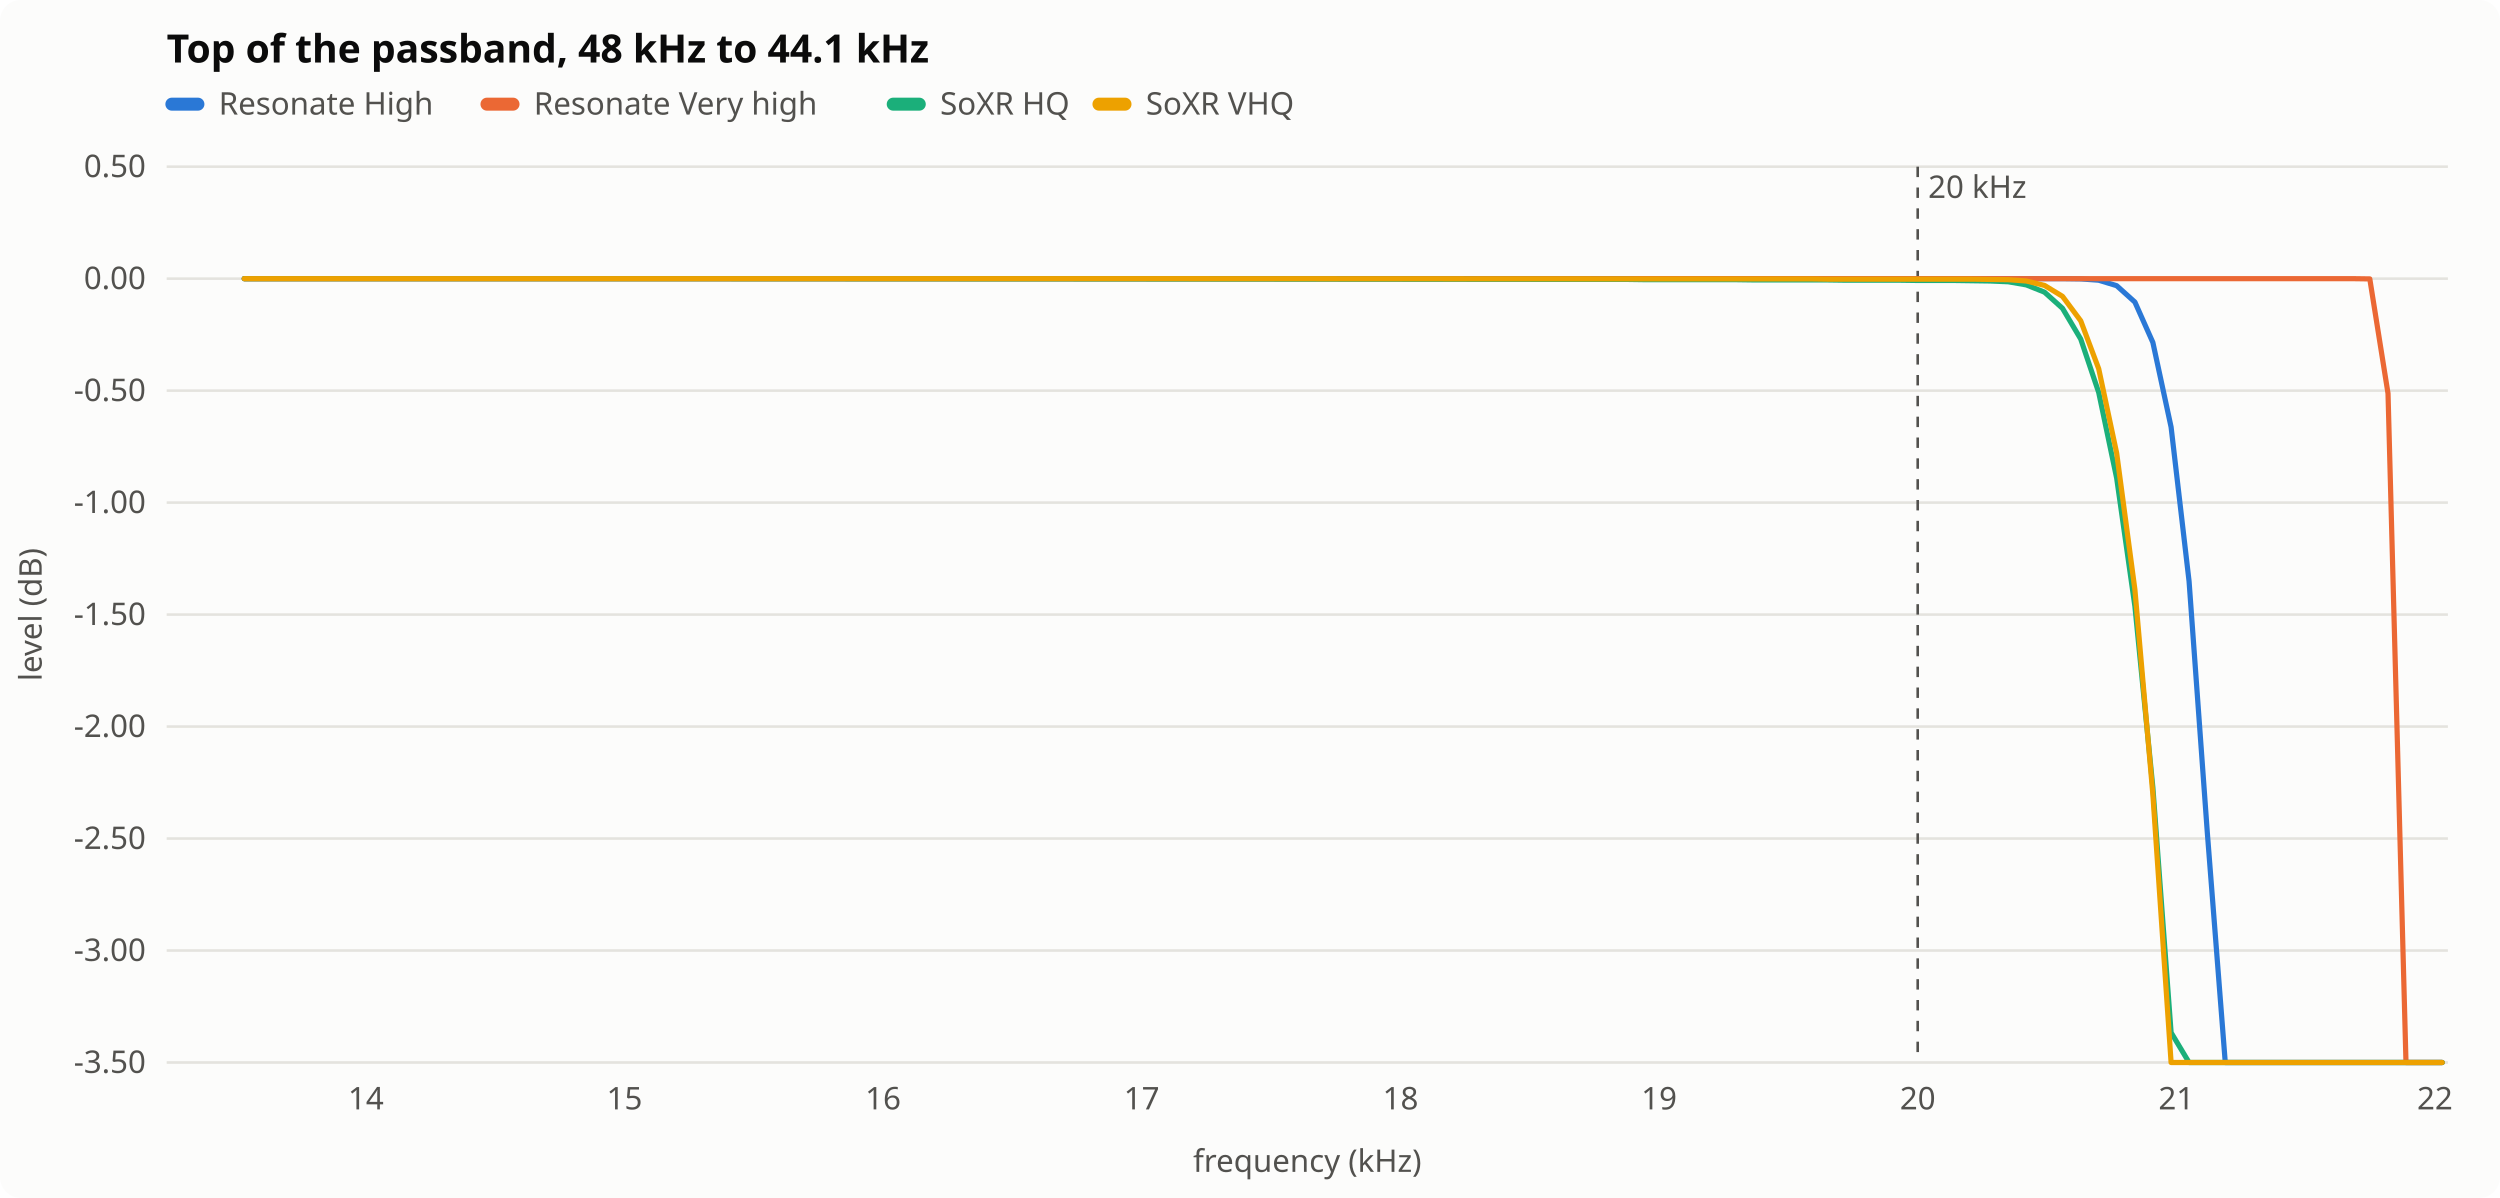
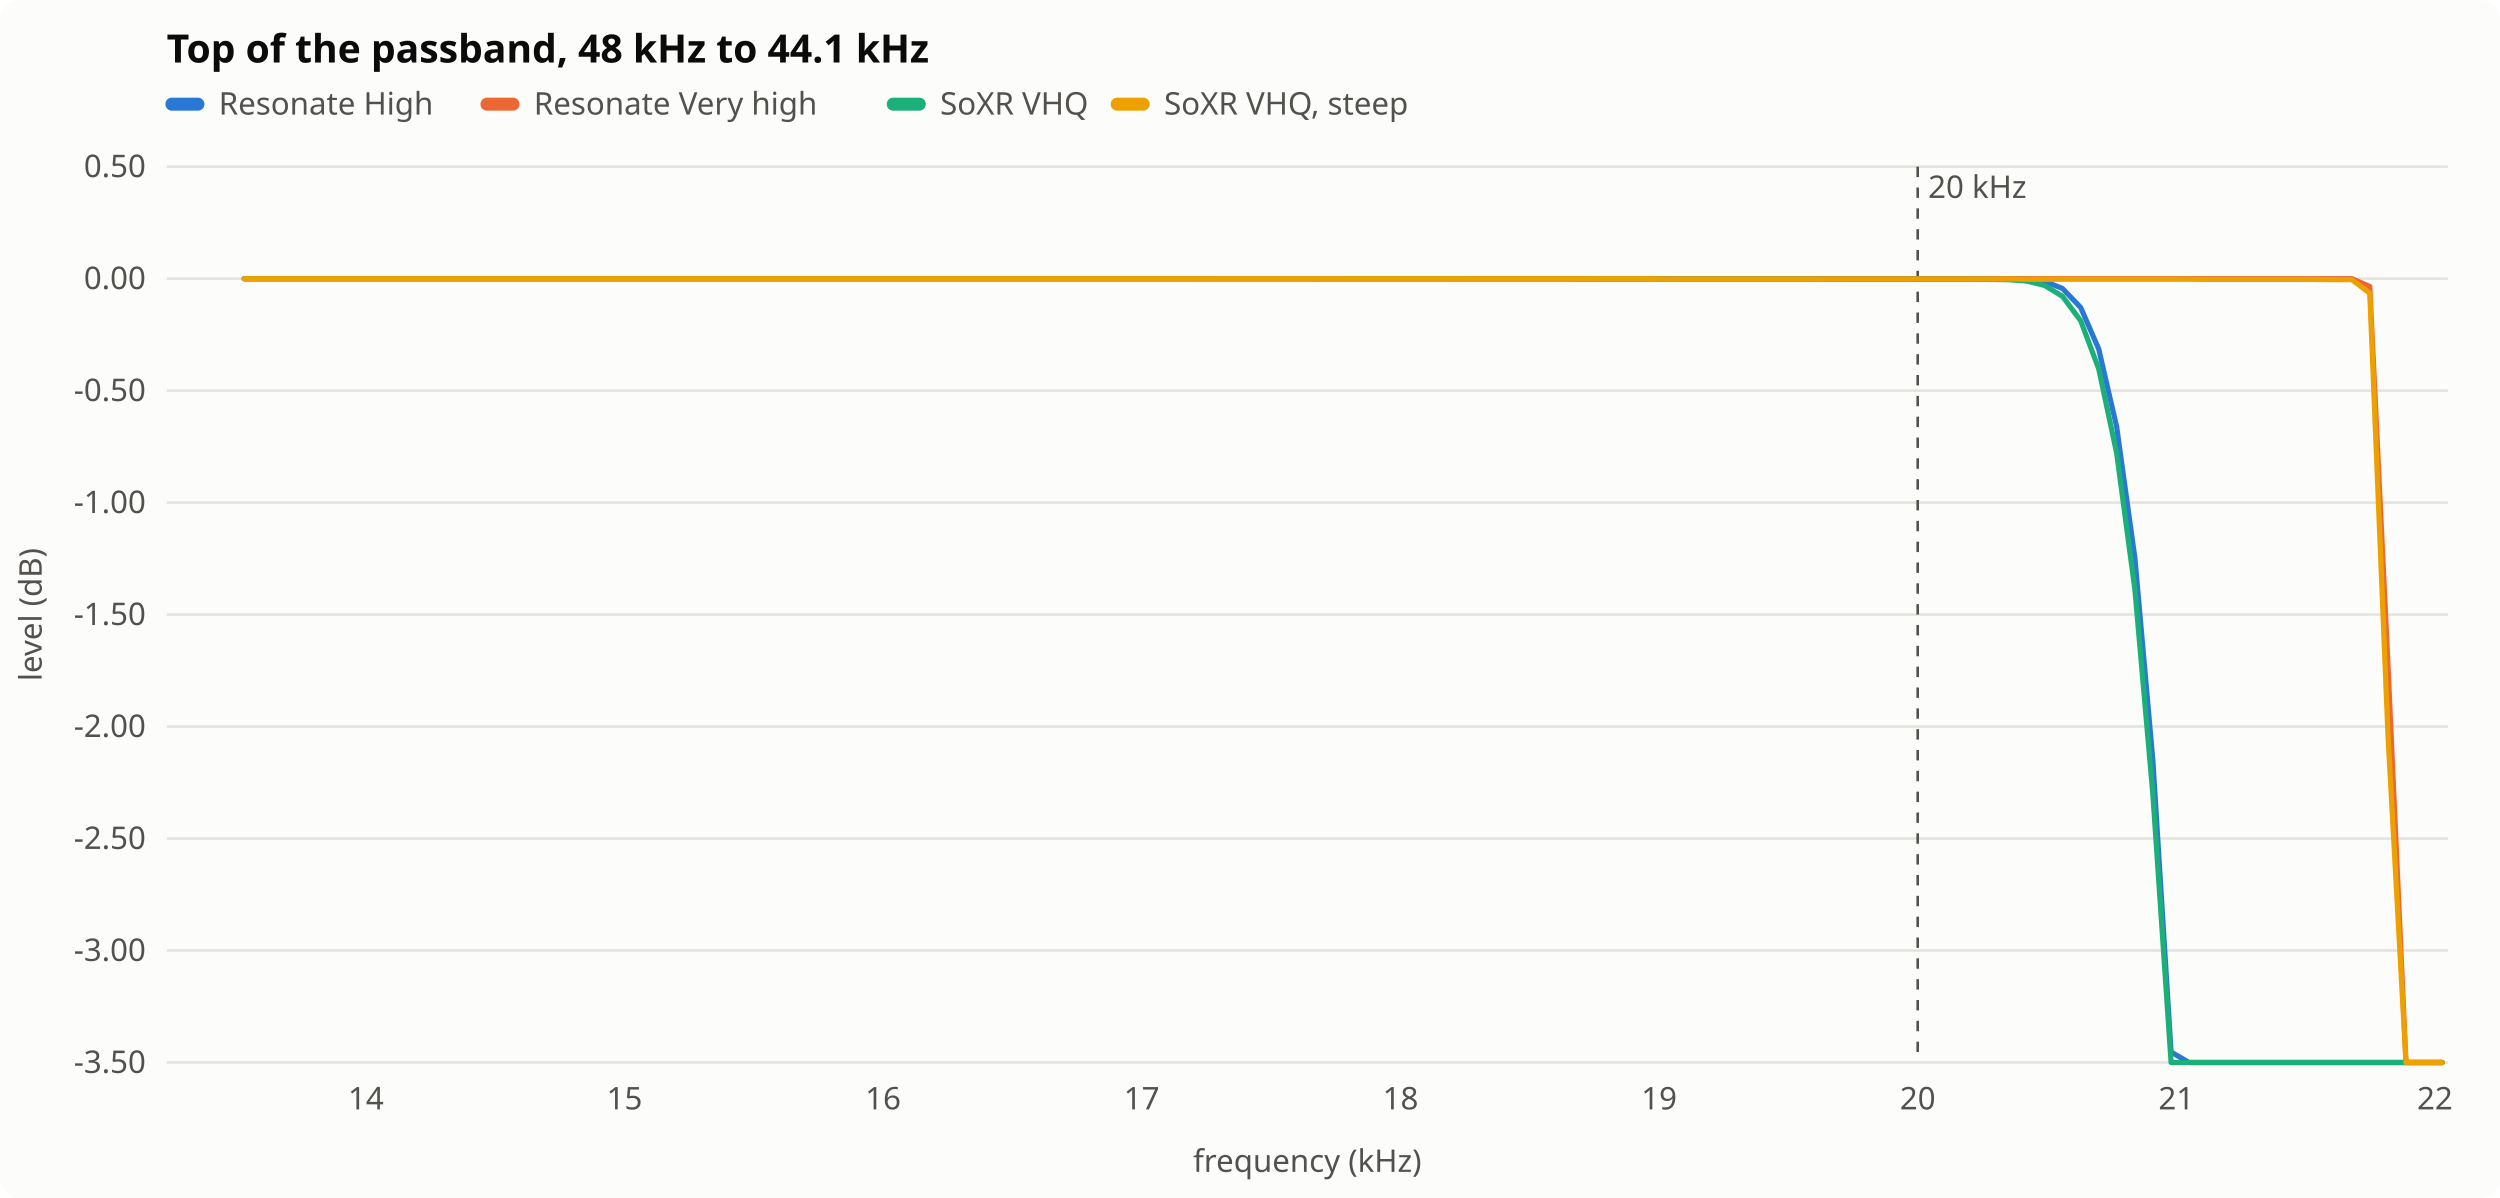
<svg xmlns="http://www.w3.org/2000/svg" viewBox="0 0 960 460" width="960" height="460" role="img" aria-label="Top of the passband, 48 kHz to 44.1 kHz">
  <style>
.surface { fill: #fcfcfb; }
text { fill: #52514e; font: 12px system-ui, sans-serif; }
.title { fill: #0b0b0b; font-size: 15px; font-weight: 600; }
.grid { stroke: #e4e3de; stroke-width: 1; }
.marker { stroke: #52514e; stroke-width: 1; stroke-dasharray: 4 4; }
.line { fill: none; stroke-width: 2; stroke-linejoin: round; stroke-linecap: round; }
.one { stroke: #2a78d6; fill: #2a78d6; }
.two { stroke: #eb6834; fill: #eb6834; }
.three { stroke: #1baf7a; fill: #1baf7a; }
.four { stroke: #eda100; fill: #eda100; }
.line.one, .line.two, .line.three, .line.four { fill: none; }
@media (prefers-color-scheme: dark) {
  .surface { fill: #1a1a19; }
  text { fill: #c3c2b7; }
  .title { fill: #f0efec; }
  .grid { stroke: #34332f; }
  .marker { stroke: #c3c2b7; }
  .one { stroke: #3987e5; fill: #3987e5; }
  .two { stroke: #d95926; fill: #d95926; }
  .three { stroke: #199e70; fill: #199e70; }
  .four { stroke: #c98500; fill: #c98500; }
  .line.one, .line.two, .line.three, .line.four { fill: none; }
}
</style>
  <rect class="surface" width="960" height="460" rx="8" />
  <text class="title" x="64" y="24">Top of the passband, 48 kHz to 44.1 kHz</text>
  <rect class="one" x="64" y="38" width="14" height="4" rx="2" />
  <text x="84" y="44">Resonate High</text>
  <rect class="two" x="185" y="38" width="14" height="4" rx="2" />
  <text x="205" y="44">Resonate Very high</text>
  <rect class="three" x="341" y="38" width="14" height="4" rx="2" />
-   <text x="361" y="44">SoXR HQ</text>
-   <rect class="four" x="420" y="38" width="14" height="4" rx="2" />
-   <text x="440" y="44">SoXR VHQ</text>
+   <text x="361" y="44">SoXR VHQ</text>
+   <rect class="four" x="427" y="38" width="14" height="4" rx="2" />
+   <text x="447" y="44">SoXR VHQ, steep</text>
  <line class="grid" x1="64" x2="940" y1="408.0" y2="408.0" />
  <text x="56" y="412.0" text-anchor="end">-3.50</text>
  <line class="grid" x1="64" x2="940" y1="365.0" y2="365.0" />
  <text x="56" y="369.0" text-anchor="end">-3.00</text>
  <line class="grid" x1="64" x2="940" y1="322.0" y2="322.0" />
  <text x="56" y="326.0" text-anchor="end">-2.50</text>
  <line class="grid" x1="64" x2="940" y1="279.0" y2="279.0" />
  <text x="56" y="283.0" text-anchor="end">-2.00</text>
  <line class="grid" x1="64" x2="940" y1="236.0" y2="236.0" />
  <text x="56" y="240.0" text-anchor="end">-1.50</text>
  <line class="grid" x1="64" x2="940" y1="193.0" y2="193.0" />
  <text x="56" y="197.0" text-anchor="end">-1.00</text>
  <line class="grid" x1="64" x2="940" y1="150.0" y2="150.0" />
  <text x="56" y="154.0" text-anchor="end">-0.50</text>
  <line class="grid" x1="64" x2="940" y1="107.0" y2="107.0" />
  <text x="56" y="111.0" text-anchor="end">0.00</text>
  <line class="grid" x1="64" x2="940" y1="64.0" y2="64.0" />
  <text x="56" y="68.0" text-anchor="end">0.50</text>
  <text x="140.5" y="426" text-anchor="middle">14</text>
  <text x="239.8" y="426" text-anchor="middle">15</text>
  <text x="339.1" y="426" text-anchor="middle">16</text>
  <text x="438.4" y="426" text-anchor="middle">17</text>
  <text x="537.8" y="426" text-anchor="middle">18</text>
  <text x="637.1" y="426" text-anchor="middle">19</text>
  <text x="736.4" y="426" text-anchor="middle">20</text>
  <text x="835.7" y="426" text-anchor="middle">21</text>
  <text x="935.0" y="426" text-anchor="middle">22</text>
  <text x="502" y="450" text-anchor="middle">frequency (kHz)</text>
  <text x="16" y="236" transform="rotate(-90 16 236)" text-anchor="middle">level (dB)</text>
  <line class="marker" x1="736.4" x2="736.4" y1="64" y2="408" />
  <text x="740.4" y="76">20 kHz</text>
-   <polyline class="line one" points="93.8,107.0 248.0,107.0 419.9,107.0 611.5,107.0 618.4,107.0 625.4,107.0 632.3,107.0 639.3,107.0 646.2,107.0 653.2,107.0 660.1,107.0 667.0,107.0 674.0,107.0 680.9,107.0 687.9,107.0 694.8,107.0 701.8,107.0 708.7,107.0 715.6,107.0 722.6,107.0 729.5,107.0 736.4,107.0 736.5,107.0 743.4,107.0 750.4,107.0 757.3,107.0 764.2,107.0 771.2,107.0 778.1,107.0 785.1,107.0 792.0,107.0 799.0,107.1 805.9,107.6 812.8,109.7 819.8,116.0 826.7,131.5 833.7,164.0 840.6,223.2 847.6,319.6 854.5,408.0 861.4,408.0 868.4,408.0 875.3,408.0 882.3,408.0 889.2,408.0 896.2,408.0 903.1,408.0 910.0,408.0 917.0,408.0 923.9,408.0 930.9,408.0 937.8,408.0" />
-   <polyline class="line two" points="93.8,107.0 248.0,107.0 419.9,107.0 611.5,107.0 618.4,107.0 625.4,107.0 632.3,107.0 639.3,107.0 646.2,107.0 653.2,107.0 660.1,107.0 667.0,107.0 674.0,107.0 680.9,107.0 687.9,107.0 694.8,107.0 701.8,107.0 708.7,107.0 715.6,107.0 722.6,107.0 729.5,107.0 736.4,107.0 736.5,107.0 743.4,107.0 750.4,107.0 757.3,107.0 764.2,107.0 771.2,107.0 778.1,107.0 785.1,107.0 792.0,107.0 799.0,107.0 805.9,107.0 812.8,107.0 819.8,107.0 826.7,107.0 833.7,107.0 840.6,107.0 847.6,107.0 854.5,107.0 861.4,107.0 868.4,107.0 875.3,107.0 882.3,107.0 889.2,107.0 896.2,107.0 903.1,107.0 910.0,107.1 917.0,151.1 923.9,408.0 930.9,408.0 937.8,408.0" />
-   <polyline class="line three" points="93.8,107.0 248.0,107.0 419.9,107.1 611.5,107.3 618.4,107.3 625.4,107.3 632.3,107.4 639.3,107.4 646.2,107.4 653.2,107.4 660.1,107.4 667.0,107.4 674.0,107.5 680.9,107.5 687.9,107.5 694.8,107.5 701.8,107.5 708.7,107.6 715.6,107.6 722.6,107.6 729.5,107.6 736.4,107.7 736.5,107.7 743.4,107.7 750.4,107.7 757.3,107.8 764.2,107.9 771.2,108.2 778.1,109.4 785.1,112.2 792.0,118.4 799.0,130.2 805.9,150.7 812.8,183.6 819.8,232.8 826.7,302.4 833.7,396.5 840.6,408.0 847.6,408.0 854.5,408.0 861.4,408.0 868.4,408.0 875.3,408.0 882.3,408.0 889.2,408.0 896.2,408.0 903.1,408.0 910.0,408.0 917.0,408.0 923.9,408.0 930.9,408.0 937.8,408.0" />
-   <polyline class="line four" points="93.8,107.0 248.0,107.0 419.9,107.0 611.5,107.1 618.4,107.1 625.4,107.1 632.3,107.1 639.3,107.1 646.2,107.1 653.2,107.1 660.1,107.1 667.0,107.1 674.0,107.1 680.9,107.1 687.9,107.1 694.8,107.1 701.8,107.2 708.7,107.2 715.6,107.2 722.6,107.2 729.5,107.2 736.4,107.2 736.5,107.2 743.4,107.2 750.4,107.2 757.3,107.2 764.2,107.3 771.2,107.4 778.1,107.9 785.1,109.6 792.0,113.8 799.0,123.2 805.9,141.6 812.8,174.0 819.8,226.4 826.7,305.1 833.7,408.0 840.6,408.0 847.6,408.0 854.5,408.0 861.4,408.0 868.4,408.0 875.3,408.0 882.3,408.0 889.2,408.0 896.2,408.0 903.1,408.0 910.0,408.0 917.0,408.0 923.9,408.0 930.9,408.0 937.8,408.0" />
+   <polyline class="line one" points="93.8,107.0 248.0,107.0 419.9,107.0 611.5,107.0 618.4,107.0 625.4,107.0 632.3,107.0 639.3,107.0 646.2,107.0 653.2,107.0 660.1,107.0 667.0,107.0 674.0,107.0 680.9,107.0 687.9,107.0 694.8,107.0 701.8,107.0 708.7,107.0 715.6,107.0 722.6,107.0 729.5,107.0 736.4,107.0 736.5,107.0 743.4,107.0 750.4,107.0 757.3,107.0 764.2,107.0 771.2,107.0 778.1,107.2 785.1,108.0 792.0,110.8 799.0,118.1 805.9,134.0 812.8,163.9 819.8,214.3 826.7,292.0 833.7,404.0 840.6,408.0 847.6,408.0 854.5,408.0 861.4,408.0 868.4,408.0 875.3,408.0 882.3,408.0 889.2,408.0 896.2,408.0 903.1,408.0 910.0,408.0 917.0,408.0 923.9,408.0 930.9,408.0 937.8,408.0" />
+   <polyline class="line two" points="93.8,107.0 248.0,107.0 419.9,107.0 611.5,107.0 618.4,107.0 625.4,107.0 632.3,107.0 639.3,107.0 646.2,107.0 653.2,107.0 660.1,107.0 667.0,107.0 674.0,107.0 680.9,107.0 687.9,107.0 694.8,107.0 701.8,107.0 708.7,107.0 715.6,107.0 722.6,107.0 729.5,107.0 736.4,107.0 736.5,107.0 743.4,107.0 750.4,107.0 757.3,107.0 764.2,107.0 771.2,107.0 778.1,107.0 785.1,107.0 792.0,107.0 799.0,107.0 805.9,107.0 812.8,107.0 819.8,107.0 826.7,107.0 833.7,107.0 840.6,107.0 847.6,107.0 854.5,107.0 861.4,107.0 868.4,107.0 875.3,107.0 882.3,107.0 889.2,107.0 896.2,107.0 903.1,107.0 910.0,110.0 917.0,255.7 923.9,408.0 930.9,408.0 937.8,408.0" />
+   <polyline class="line three" points="93.8,107.0 248.0,107.0 419.9,107.0 611.5,107.1 618.4,107.1 625.4,107.1 632.3,107.1 639.3,107.1 646.2,107.1 653.2,107.1 660.1,107.1 667.0,107.1 674.0,107.1 680.9,107.1 687.9,107.1 694.8,107.1 701.8,107.2 708.7,107.2 715.6,107.2 722.6,107.2 729.5,107.2 736.4,107.2 736.5,107.2 743.4,107.2 750.4,107.2 757.3,107.2 764.2,107.3 771.2,107.4 778.1,107.9 785.1,109.6 792.0,113.8 799.0,123.2 805.9,141.6 812.8,174.0 819.8,226.4 826.7,305.1 833.7,408.0 840.6,408.0 847.6,408.0 854.5,408.0 861.4,408.0 868.4,408.0 875.3,408.0 882.3,408.0 889.2,408.0 896.2,408.0 903.1,408.0 910.0,408.0 917.0,408.0 923.9,408.0 930.9,408.0 937.8,408.0" />
+   <polyline class="line four" points="93.8,107.0 248.0,107.0 419.9,107.0 611.5,107.0 618.4,107.0 625.4,107.0 632.3,107.0 639.3,107.1 646.2,107.1 653.2,107.1 660.1,107.1 667.0,107.1 674.0,107.1 680.9,107.1 687.9,107.1 694.8,107.1 701.8,107.1 708.7,107.1 715.6,107.1 722.6,107.1 729.5,107.1 736.4,107.1 736.5,107.1 743.4,107.1 750.4,107.1 757.3,107.1 764.2,107.1 771.2,107.1 778.1,107.2 785.1,107.2 792.0,107.2 799.0,107.2 805.9,107.2 812.8,107.2 819.8,107.2 826.7,107.2 833.7,107.2 840.6,107.2 847.6,107.3 854.5,107.3 861.4,107.3 868.4,107.3 875.3,107.3 882.3,107.3 889.2,107.3 896.2,107.4 903.1,107.4 910.0,112.6 917.0,282.6 923.9,408.0 930.9,408.0 937.8,408.0" />
</svg>
